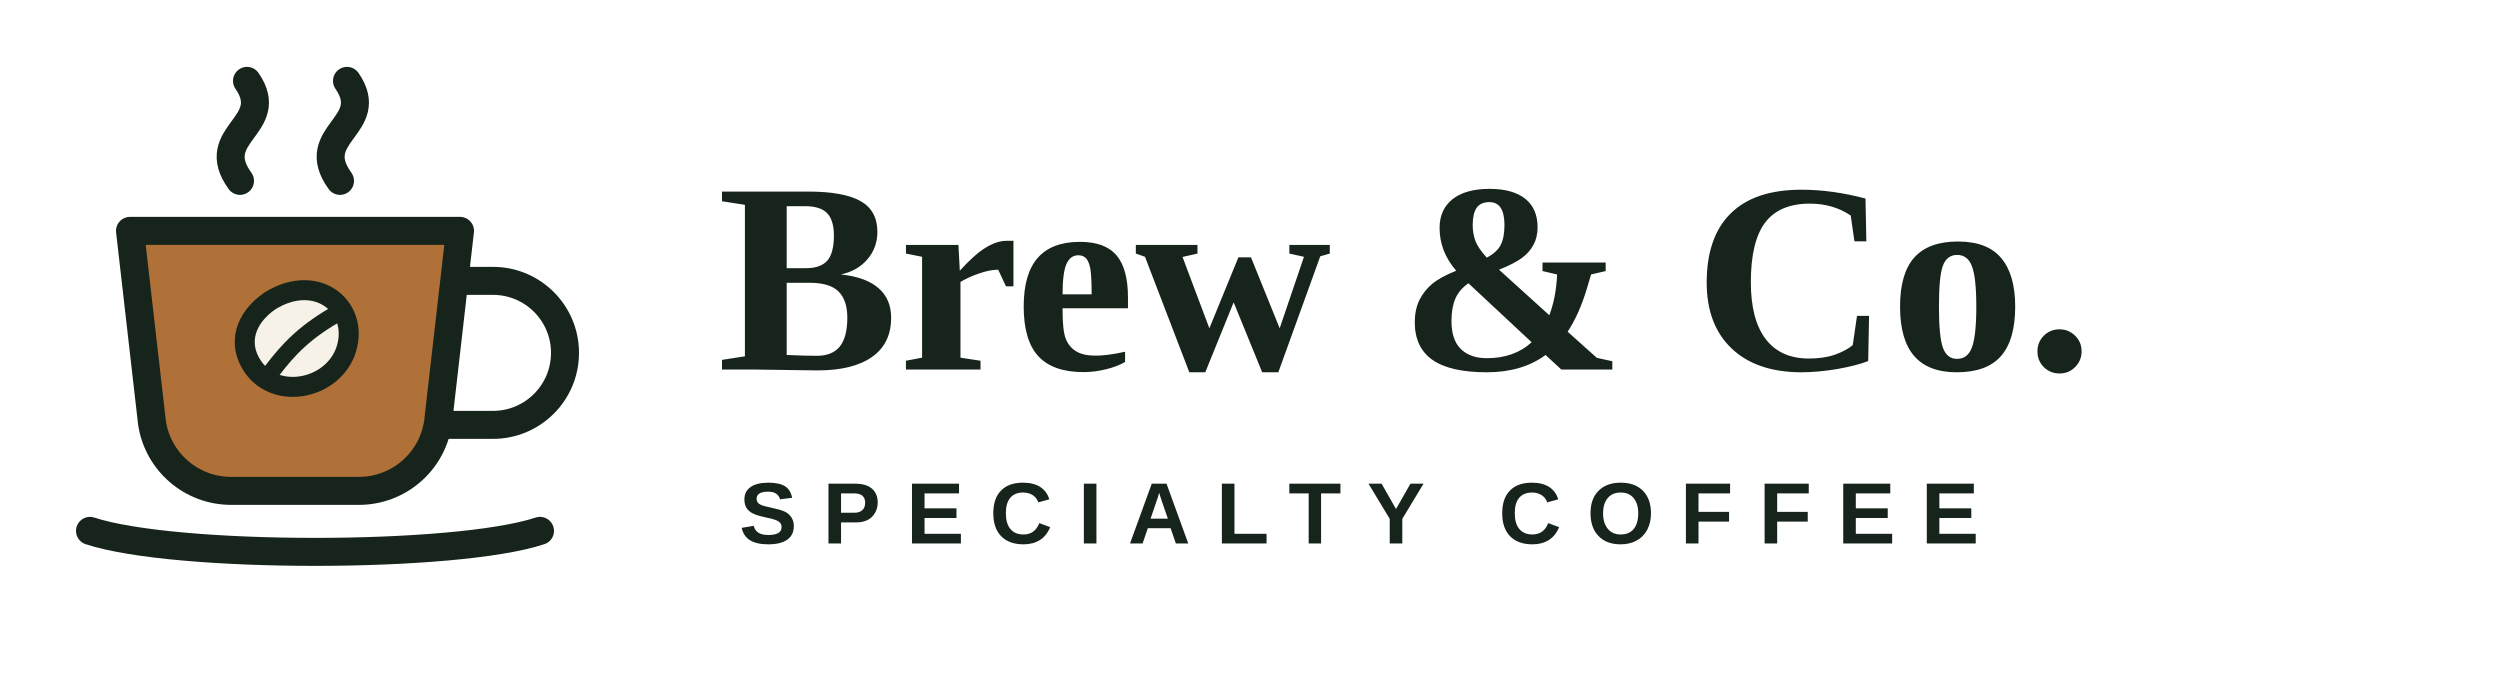
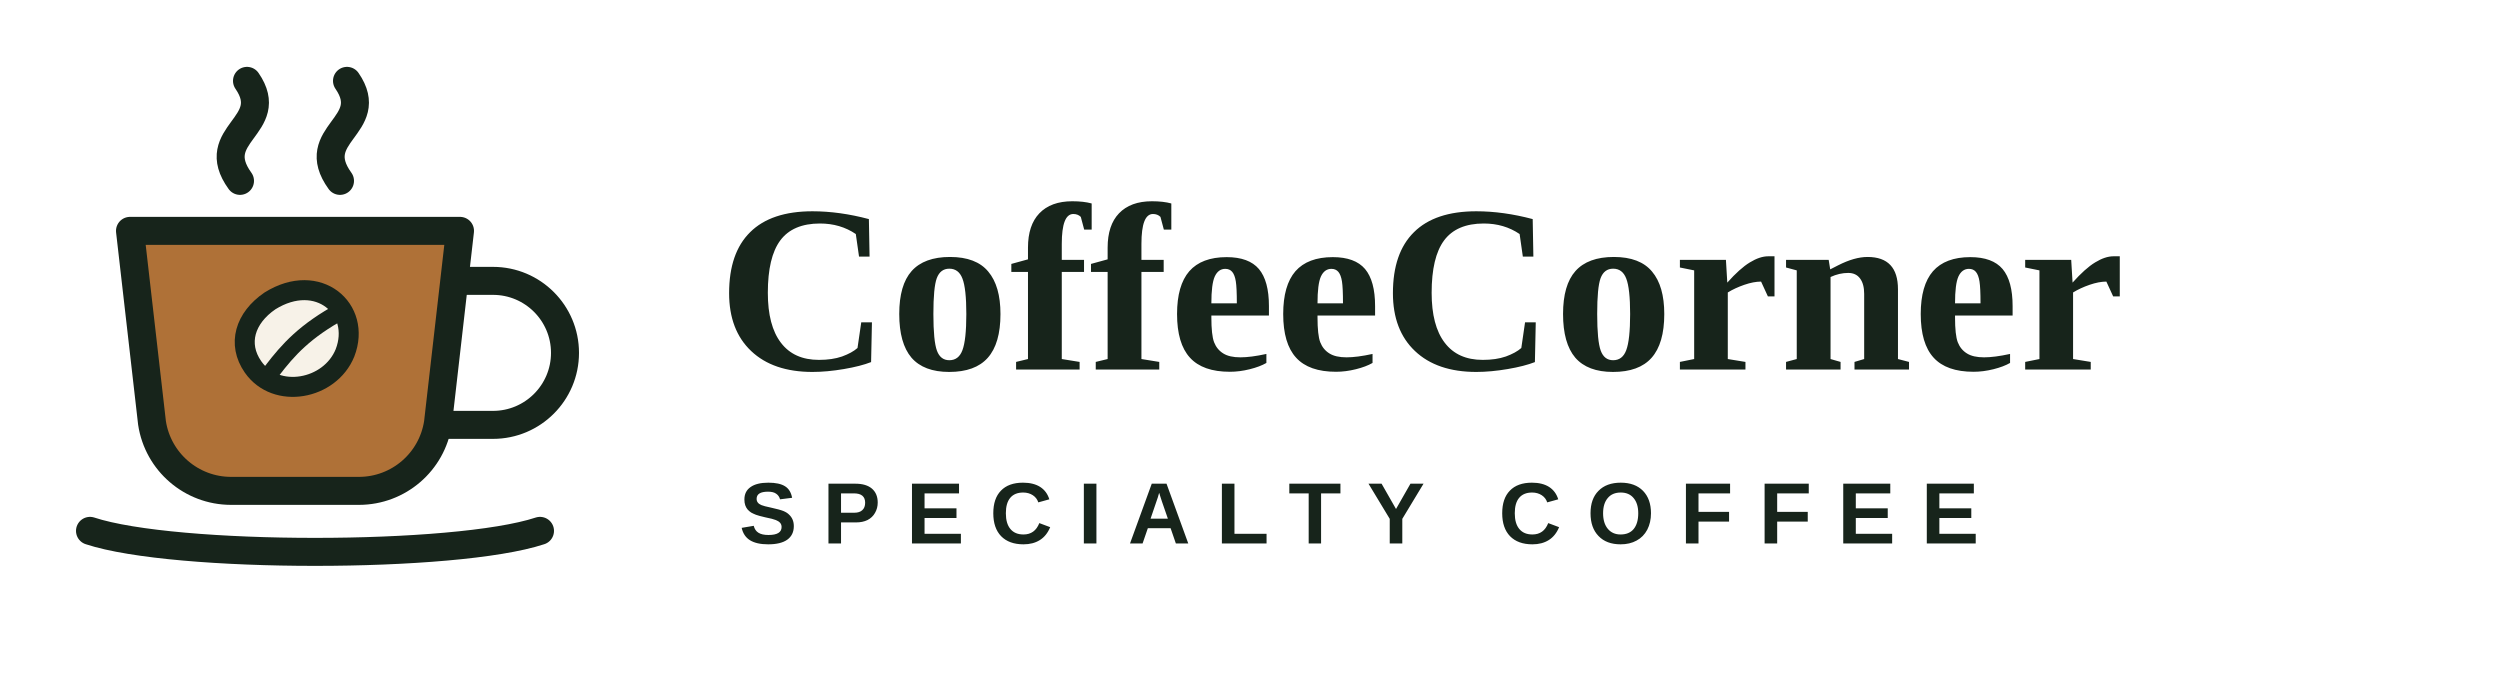
<svg xmlns="http://www.w3.org/2000/svg" viewBox="0 0 230 64" role="img" aria-labelledby="title desc">
  <g transform="translate(0 1) scale(.92)" fill="none" stroke="#17241b" stroke-linecap="round" stroke-linejoin="round">
    <path d="M13 22h33l-2.2 19.2A8 8 0 0 1 35.9 48H23.1a8 8 0 0 1-7.9-6.8L13 22Z" fill="#af7137" stroke-width="2.8" />
    <path d="M46 27h3.3a7.2 7.2 0 0 1 0 14.4h-5M9 52c8.5 2.8 36.5 2.8 45 0M24 17c-3.4-4.7 3.8-5.5.7-10M34 17c-3.4-4.7 3.8-5.5.7-10" stroke-width="2.8" />
    <path d="M27 29c4.8-3 9.2.8 7.5 5.2-1.5 3.7-6.9 4.7-9.2 1.4-1.6-2.3-.8-4.9 1.7-6.6Z" fill="#f7f2e8" stroke-width="2" />
    <path d="M27.2 36c1.6-2.1 3.3-4 7-6" stroke-width="1.7" />
  </g>
-   <text x="66" y="34" fill="#17241b" font-family="Georgia, 'Times New Roman', serif" font-size="25" font-weight="700">Brew &amp; Co.</text>
+   <text x="66" y="34" fill="#17241b" font-family="Georgia, 'Times New Roman', serif" font-size="22" font-weight="700">CoffeeCorner</text>
  <text x="68" y="50" fill="#17241b" font-family="Arial, Helvetica, sans-serif" font-size="8" font-weight="700" letter-spacing="2.35">SPECIALTY COFFEE</text>
</svg>
